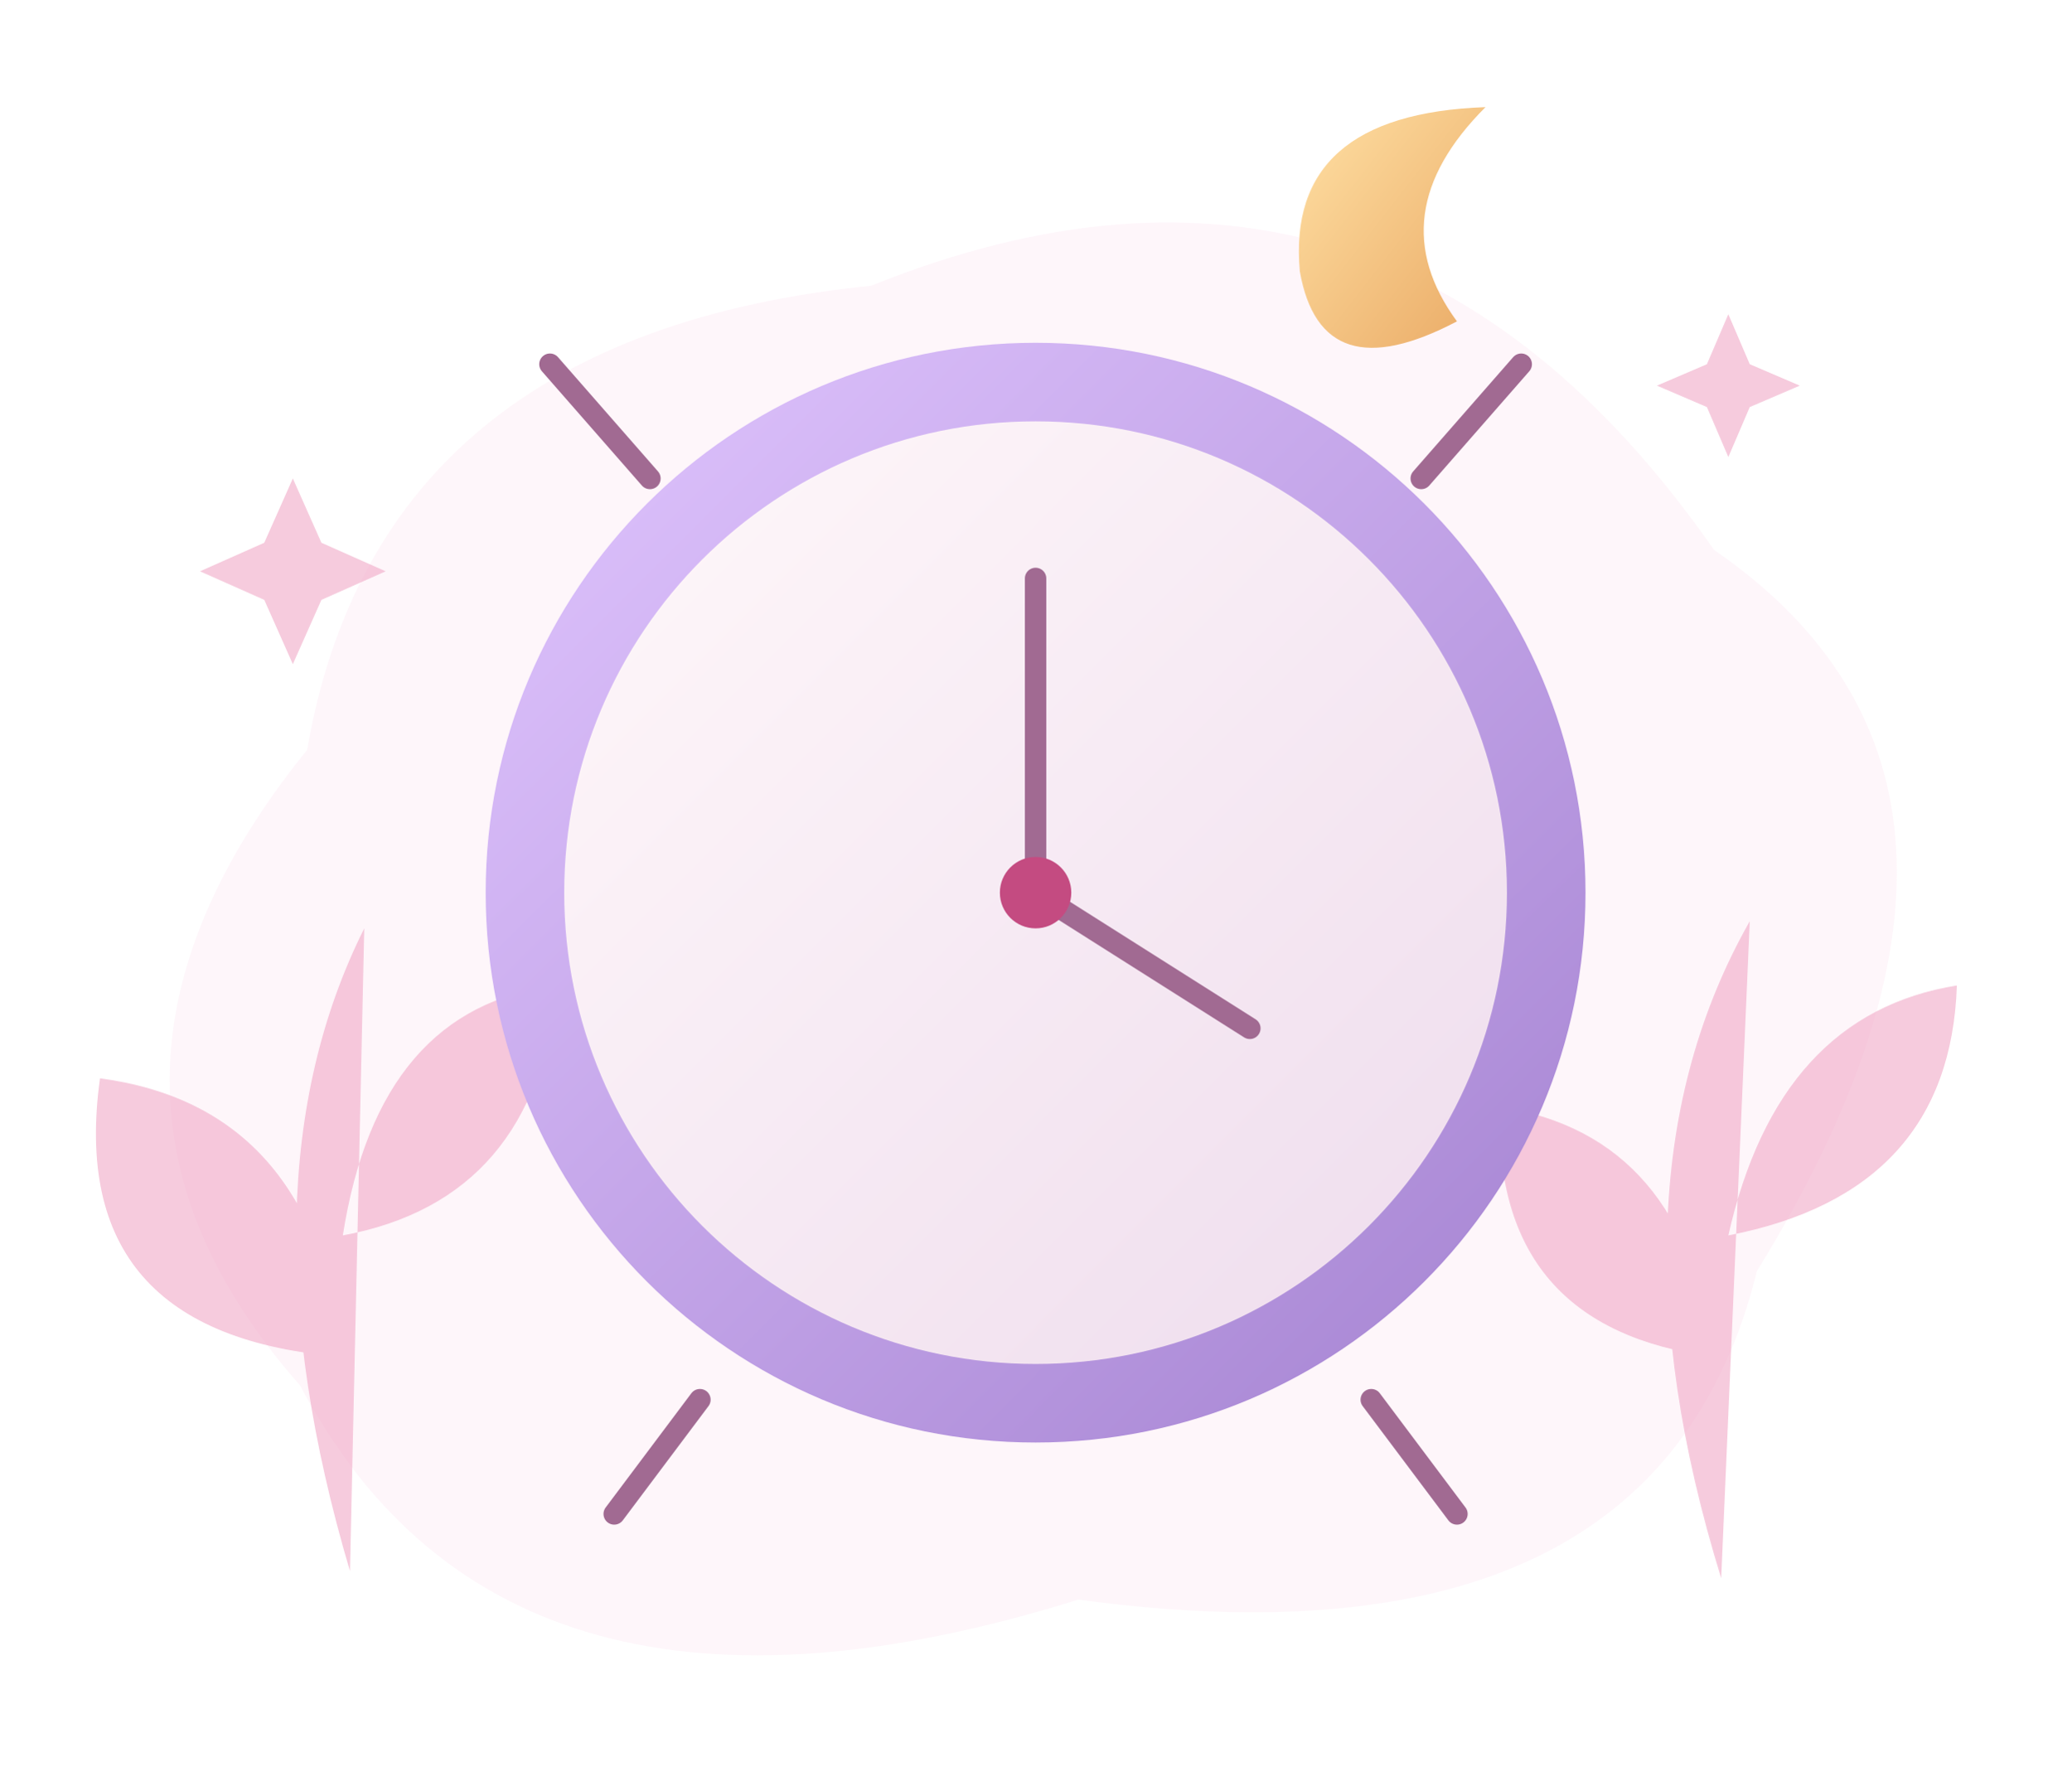
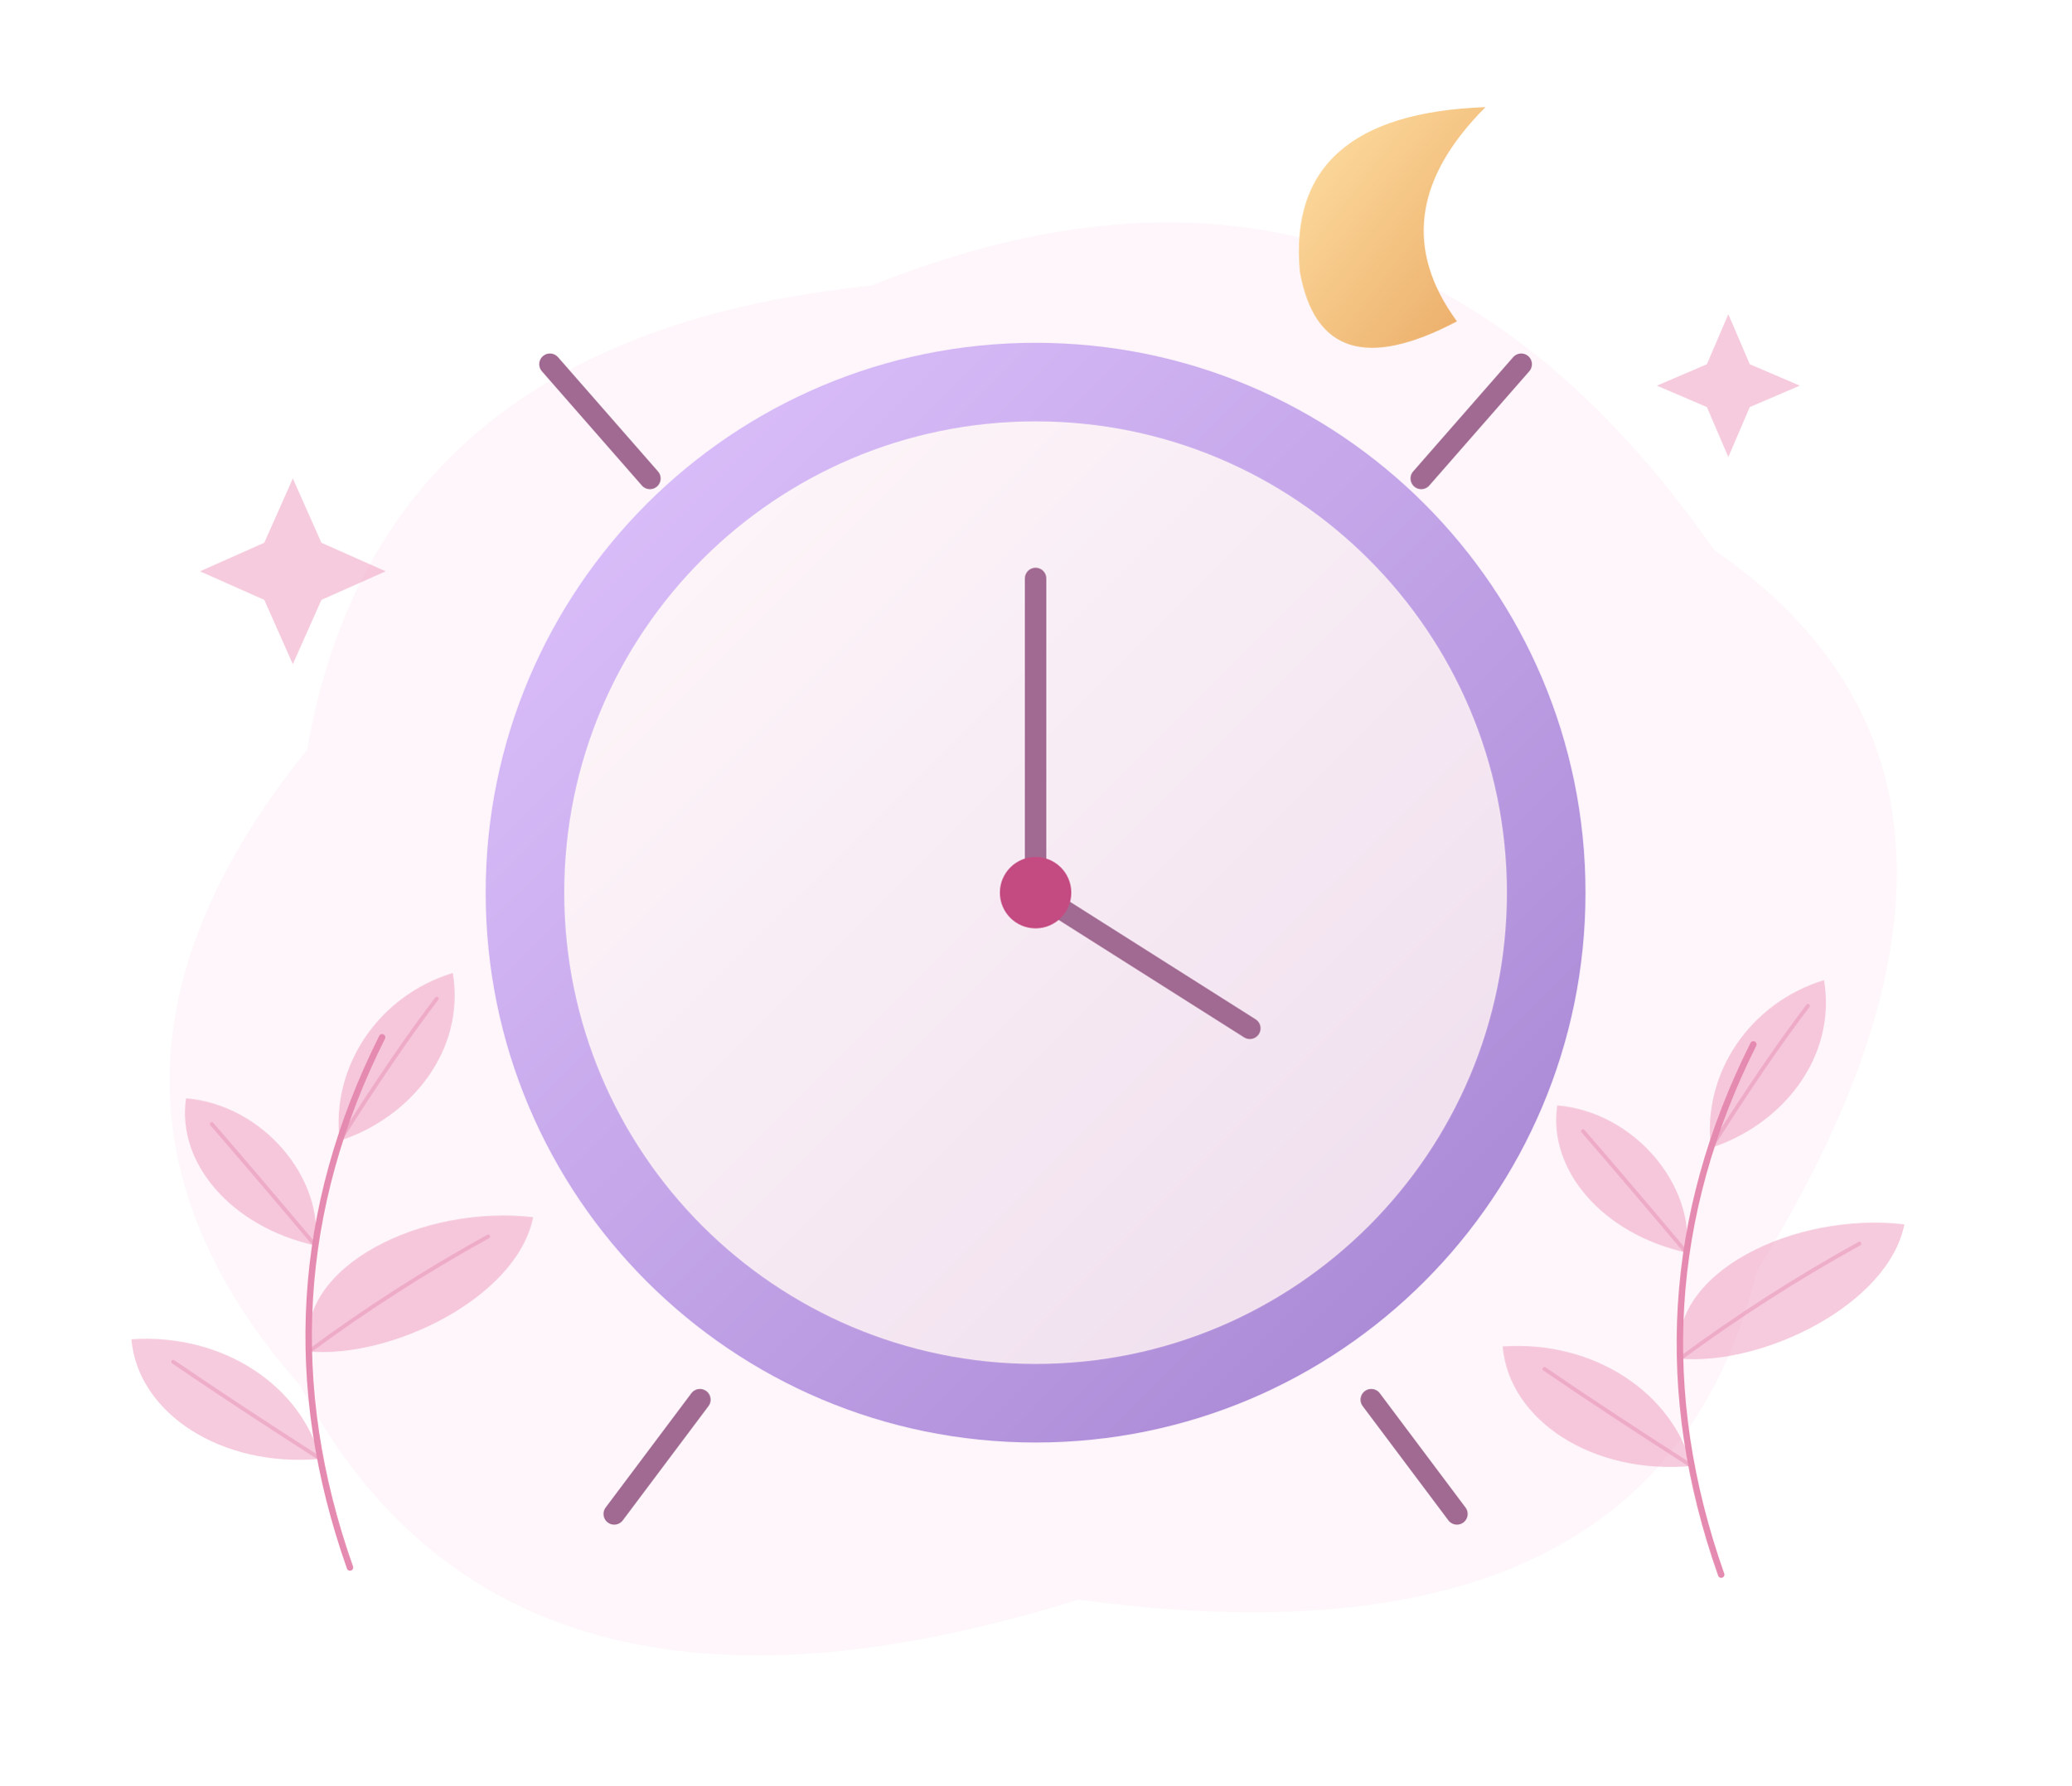
<svg xmlns="http://www.w3.org/2000/svg" viewBox="0 0 290 250" role="img">
  <defs>
    <linearGradient id="rose" x2="1" y2="1">
      <stop stop-color="#ffadc9" />
      <stop offset="1" stop-color="#de6397" />
    </linearGradient>
    <linearGradient id="violet" x2="1" y2="1">
      <stop stop-color="#e1c6ff" />
      <stop offset="1" stop-color="#a381d0" />
    </linearGradient>
    <linearGradient id="paper" x2="1" y2="1">
      <stop stop-color="#fff8fa" />
      <stop offset="1" stop-color="#eedced" />
    </linearGradient>
    <linearGradient id="mint" x2="1" y2="1">
      <stop stop-color="#cbe8c3" />
      <stop offset="1" stop-color="#73ad9a" />
    </linearGradient>
    <linearGradient id="blue" x2="1" y2="1">
      <stop stop-color="#d4eaff" />
      <stop offset="1" stop-color="#8eafea" />
    </linearGradient>
    <linearGradient id="amber" x2="1" y2="1">
      <stop stop-color="#ffe0a4" />
      <stop offset="1" stop-color="#eaaa65" />
    </linearGradient>
    <linearGradient id="peach" x2="1" y2="1">
      <stop stop-color="#ffdbbf" />
      <stop offset="1" stop-color="#e79b9f" />
    </linearGradient>
  </defs>
  <path d="M42 194Q5 152 43 105Q53 47 122 40Q194 11 240 77Q288 110 246 178Q232 235 151 224Q71 249 42 194Z" fill="#f4b5d4" opacity=".12" />
-   <g opacity=".55">
-     <path d="M49 220Q33 166 51 130M48 190q-39-3-34-39q30 4 34 39M48 173q27-5 30-35q-25 3-30 35M241 221q-17-55 4-92m-5 61q-31-4-30-35q26 4 30 35m2-17q31-6 32-35q-25 4-32 35" fill="#eea0c1" />
-     <path d="m41 67 4 9 9 4-9 4-4 9-4-9-9-4 9-4Zm201-23 3 7 7 3-7 3-3 7-3-7-7-3 7-3Z" fill="#eea0c1" />
+   <g transform="translate(13 134) scale(.45)" data-botanical-branch="connected">
+     <g fill="#eea0c1" opacity="0.55">
+       <path d="M70.8 156.2C40 159 14 142 12 119C41 117 65 134 70.8 156.2Z" />
+       <path d="M67.2 122.8C63 96 103 77 137 81C132 106 93 125 67.2 122.8Z" />
+       <path d="M69.2 89.8C43 84 26 64 29 44C53 46 72 69 69.2 89.8Z" />
+       <path d="M76.8 57.2C74 34 89 12 112 5C116 29 99 50 76.8 57.2Z" />
+     </g>
+     <path d="M80 190Q50 105 90 25" fill="none" stroke="#e58ab0" stroke-width="2" stroke-linecap="round" />
+     <g fill="none" stroke="#e58ab0" stroke-width="1.2" stroke-linecap="round" opacity=".45">
+       <path d="M70.8 156.2Q44 139 25 126" />
+       <path d="M67.2 122.8Q94 103 123 87" />
+       <path d="M69.2 89.8Q50 67 37 52" />
+       <path d="M76.8 57.2Q94 30 107 13" />
+     </g>
+   </g>
+   <g transform="translate(205 135) scale(.45)" data-botanical-branch="connected">
+     <g fill="#eea0c1" opacity="0.55">
+       <path d="M70.8 156.2C40 159 14 142 12 119C41 117 65 134 70.8 156.2Z" />
+       <path d="M67.2 122.8C63 96 103 77 137 81C132 106 93 125 67.2 122.8Z" />
+       <path d="M69.2 89.8C43 84 26 64 29 44C53 46 72 69 69.2 89.8Z" />
+       <path d="M76.8 57.2C74 34 89 12 112 5C116 29 99 50 76.8 57.2Z" />
+     </g>
+     <path d="M80 190Q50 105 90 25" fill="none" stroke="#e58ab0" stroke-width="2" stroke-linecap="round" />
+     <g fill="none" stroke="#e58ab0" stroke-width="1.2" stroke-linecap="round" opacity=".45">
+       <path d="M70.8 156.2Q44 139 25 126" />
+       <path d="M67.2 122.8Q94 103 123 87" />
+       <path d="M69.2 89.8Q50 67 37 52" />
+       <path d="M76.8 57.2Q94 30 107 13" />
+     </g>
+   </g>
+   <g fill="#eea0c1" opacity=".55">
+     <path d="m41 67 4 9 9 4-9 4-4 9-4-9-9-4 9-4Zm201-23 3 7 7 3-7 3-3 7-3-7-7-3 7-3Z" />
  </g>
  <circle cx="145" cy="125" r="77" fill="url(#violet)" />
  <circle cx="145" cy="125" r="66" fill="url(#paper)" />
  <path d="M145 81v44l30 19" fill="none" stroke="#a16a92" stroke-width="3" stroke-linecap="round" stroke-linejoin="round" />
  <circle cx="145" cy="125" r="5" fill="#c44b81" />
  <path d="M91 67 77 51m122 16 14-16M98 196l-12 16m106-16 12 16" fill="none" stroke="#a16a92" stroke-width="3" stroke-linecap="round" stroke-linejoin="round" />
  <path d="M204 45q-11-15 4-30q-28 1-26 23q3 17 22 7Z" fill="url(#amber)" />
</svg>
